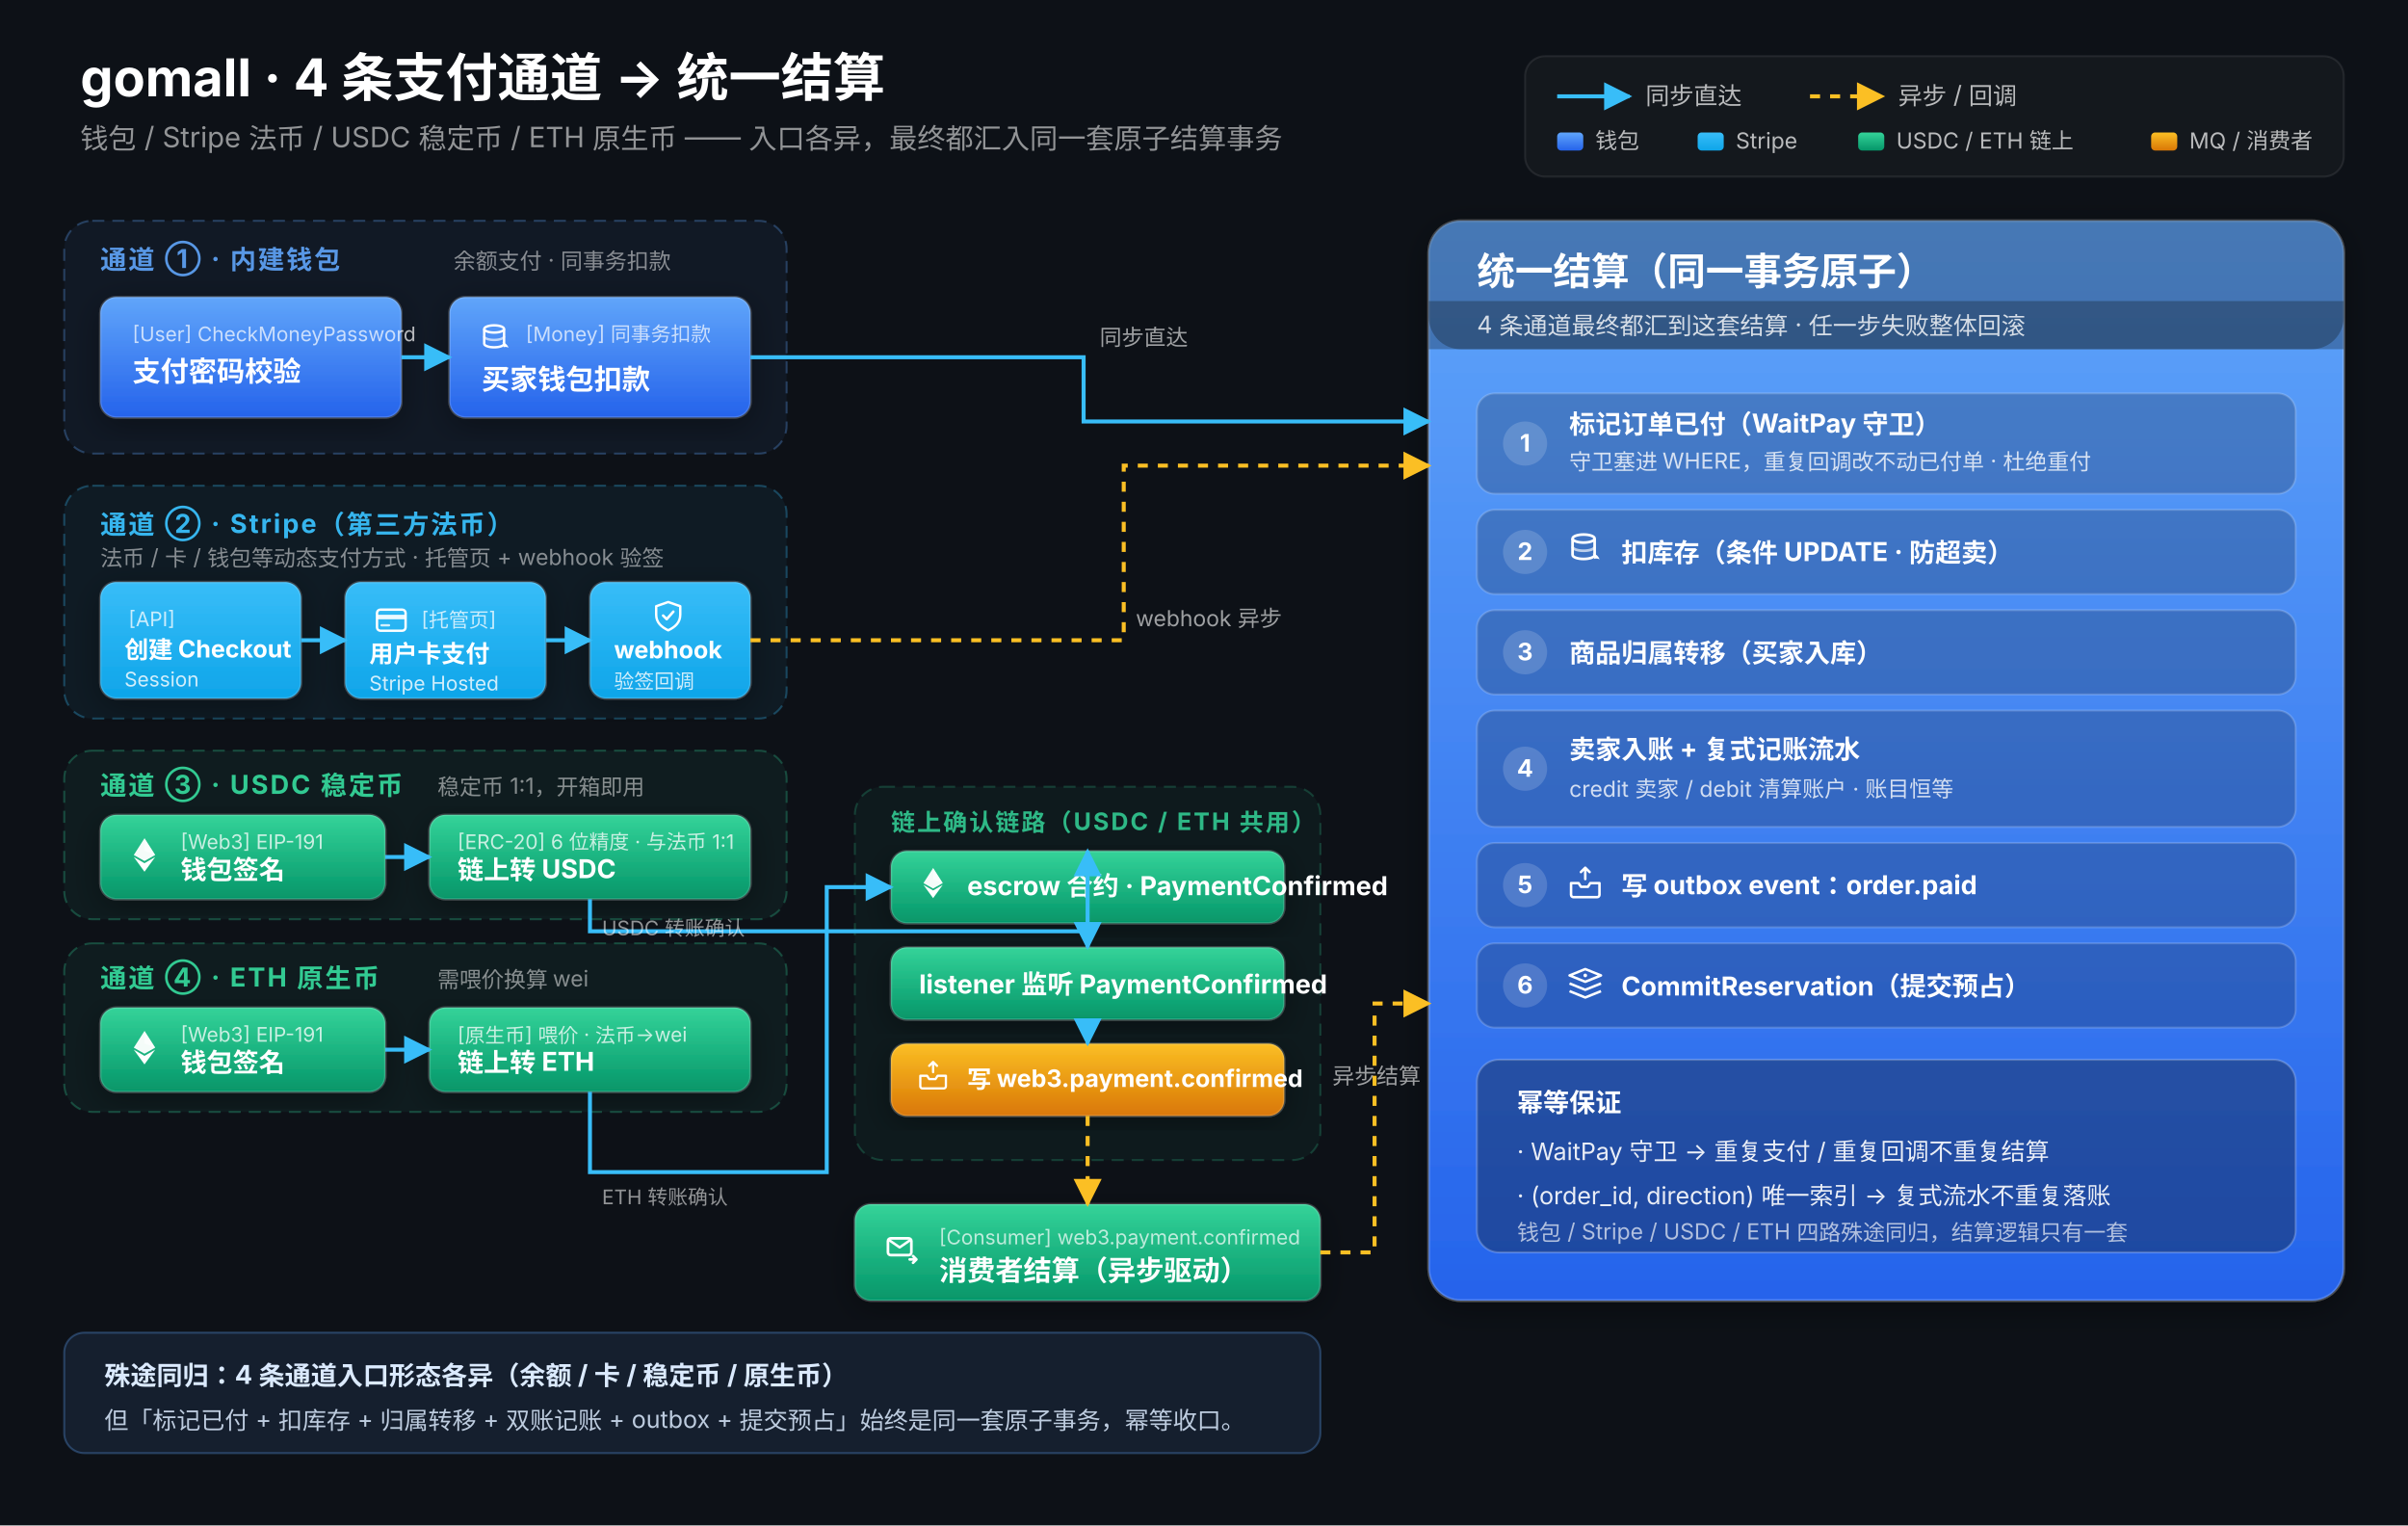
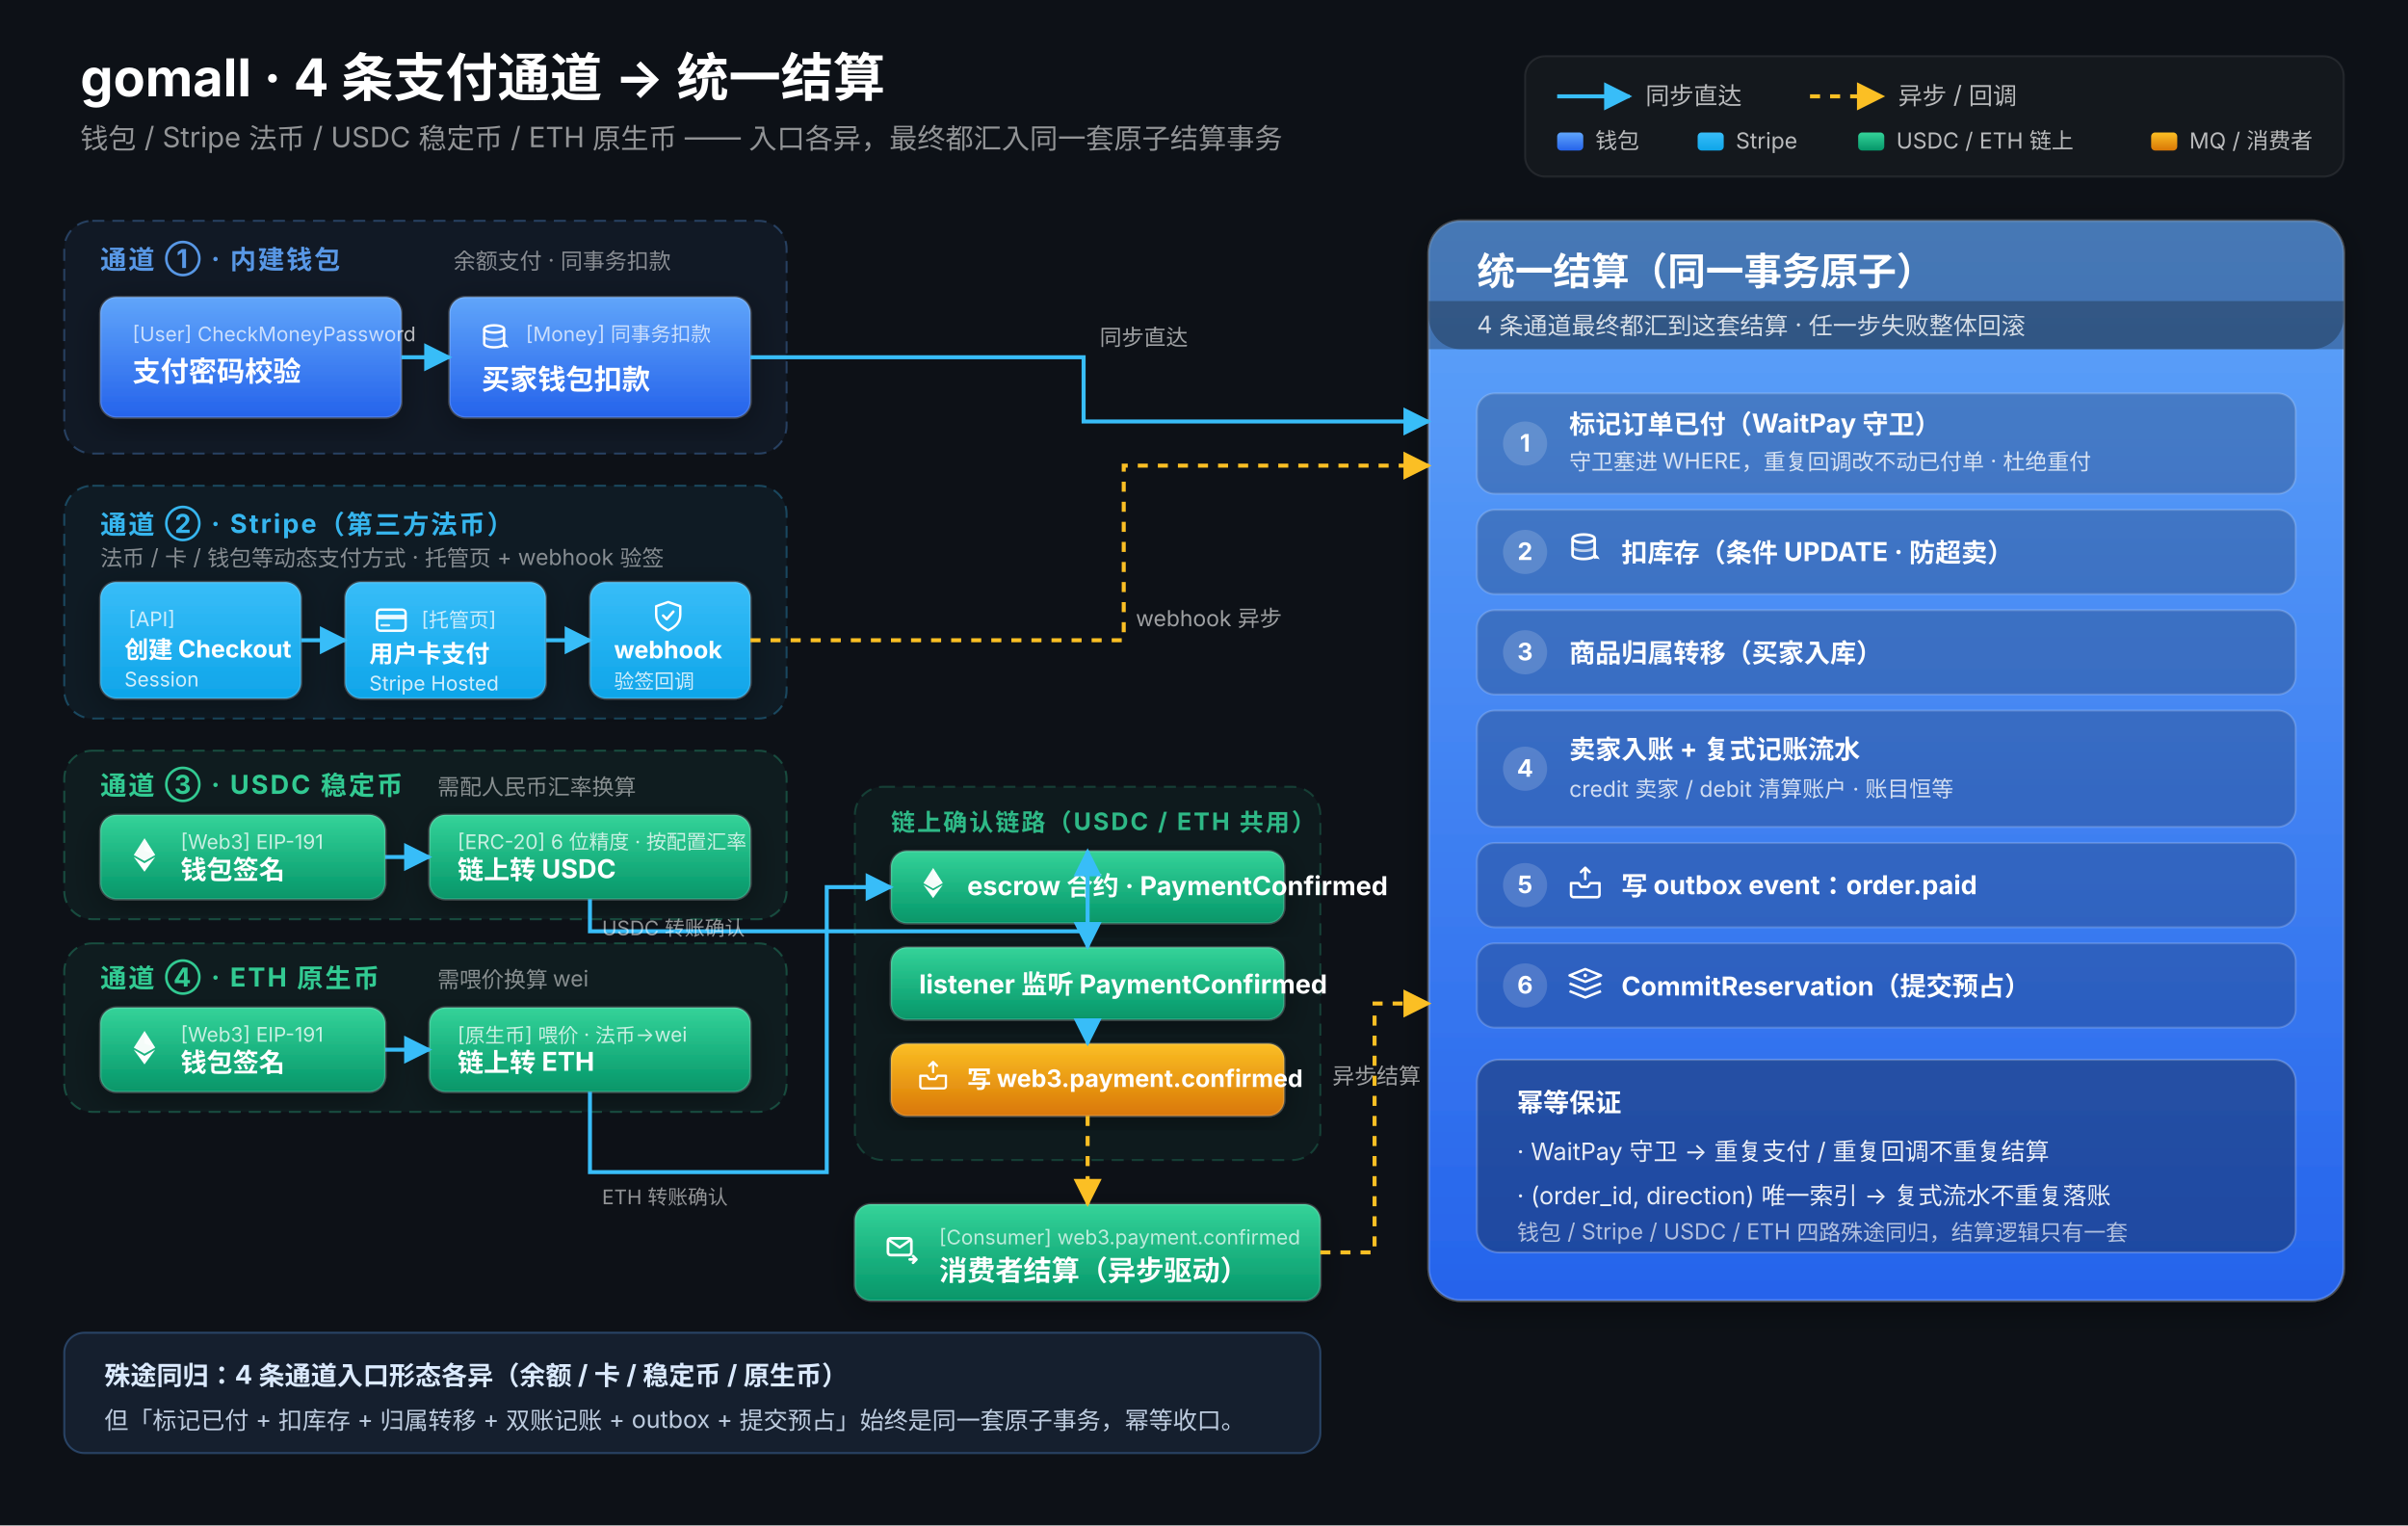
<svg xmlns="http://www.w3.org/2000/svg" viewBox="0 0 1200 760" font-family="'Inter','SF Pro Display','Segoe UI',system-ui,sans-serif">
  <defs>
    <linearGradient id="gClient" x1="0" y1="0" x2="0" y2="1">
      <stop offset="0" stop-color="#f472b6" />
      <stop offset="1" stop-color="#a855f7" />
    </linearGradient>
    <linearGradient id="gGate" x1="0" y1="0" x2="0" y2="1">
      <stop offset="0" stop-color="#38bdf8" />
      <stop offset="1" stop-color="#0ea5e9" />
    </linearGradient>
    <linearGradient id="gTrade" x1="0" y1="0" x2="0" y2="1">
      <stop offset="0" stop-color="#60a5fa" />
      <stop offset="1" stop-color="#2563eb" />
    </linearGradient>
    <linearGradient id="gProduct" x1="0" y1="0" x2="0" y2="1">
      <stop offset="0" stop-color="#2dd4bf" />
      <stop offset="1" stop-color="#0d9488" />
    </linearGradient>
    <linearGradient id="gPromo" x1="0" y1="0" x2="0" y2="1">
      <stop offset="0" stop-color="#fb923c" />
      <stop offset="1" stop-color="#ea580c" />
    </linearGradient>
    <linearGradient id="gUser" x1="0" y1="0" x2="0" y2="1">
      <stop offset="0" stop-color="#c084fc" />
      <stop offset="1" stop-color="#9333ea" />
    </linearGradient>
    <linearGradient id="gData" x1="0" y1="0" x2="0" y2="1">
      <stop offset="0" stop-color="#34d399" />
      <stop offset="1" stop-color="#059669" />
    </linearGradient>
    <linearGradient id="gMQ" x1="0" y1="0" x2="0" y2="1">
      <stop offset="0" stop-color="#fbbf24" />
      <stop offset="1" stop-color="#d97706" />
    </linearGradient>
    <filter id="shadow" x="-20%" y="-20%" width="140%" height="140%">
      <feDropShadow dx="0" dy="4" stdDeviation="8" flood-color="#000000" flood-opacity="0.35" />
    </filter>
    <filter id="glow" x="-50%" y="-50%" width="200%" height="200%">
      <feGaussianBlur stdDeviation="6" result="b" />
      <feMerge>
        <feMergeNode in="b" />
        <feMergeNode in="SourceGraphic" />
      </feMerge>
    </filter>
    <marker id="arrow" viewBox="0 0 10 10" refX="9" refY="5" markerWidth="7" markerHeight="7" orient="auto-start-reverse">
      <path d="M0,0 L10,5 L0,10 z" fill="#38bdf8" />
    </marker>
    <marker id="arrowA" viewBox="0 0 10 10" refX="9" refY="5" markerWidth="7" markerHeight="7" orient="auto-start-reverse">
      <path d="M0,0 L10,5 L0,10 z" fill="#fbbf24" />
    </marker>
    <symbol id="ic-mysql" viewBox="0 0 24 24">
      <g fill="none" stroke="#ffffff" stroke-width="1.6" stroke-linejoin="round">
        <ellipse cx="11" cy="5.2" rx="6.6" ry="2.4" />
        <path d="M4.4 5.2 V15 c0 1.33 2.96 2.4 6.6 2.4 s6.6-1.07 6.6-2.4 V5.2" />
        <path d="M4.4 10.1 c0 1.33 2.96 2.4 6.6 2.4 s6.6-1.07 6.6-2.4" stroke-opacity="0.65" />
      </g>
      <path d="M16.4 14.2 c2.2 0.2 3.4 1.6 4.2 3.4 c-1.7-0.7-2.6-0.5-3.4-0.2 c0.5-1.1 0.1-2.2-0.8-3.2 z" fill="#ffffff" />
    </symbol>
    <symbol id="ic-redis" viewBox="0 0 24 24">
      <g fill="none" stroke="#ffffff" stroke-width="1.5" stroke-linejoin="round">
        <path d="M2.6 7.2 L12 3.4 L21.4 7.2 L12 11 Z" />
        <path d="M2.6 12 L12 15.8 L21.4 12" />
        <path d="M2.6 16.6 L12 20.4 L21.4 16.6" />
      </g>
      <circle cx="12" cy="7.2" r="1.1" fill="#ffffff" />
    </symbol>
    <symbol id="ic-rabbitmq" viewBox="0 0 24 24">
      <rect x="3" y="6" width="14" height="10" rx="1.6" fill="none" stroke="#ffffff" stroke-width="1.6" />
      <path d="M3.6 7 L10 11.4 L16.4 7" fill="none" stroke="#ffffff" stroke-width="1.5" stroke-linejoin="round" />
      <path d="M16 18.6 h4 m0 0 l-2-2 m2 2 l-2 2" fill="none" stroke="#ffffff" stroke-width="1.6" stroke-linecap="round" stroke-linejoin="round" />
    </symbol>
    <symbol id="ic-es" viewBox="0 0 24 24">
      <circle cx="10" cy="10" r="6" fill="none" stroke="#ffffff" stroke-width="1.7" />
      <path d="M14.6 14.6 L20 20" stroke="#ffffff" stroke-width="2" stroke-linecap="round" />
      <path d="M7.4 10 h5.2 M10 7.4 v5.2" stroke="#ffffff" stroke-width="1.3" stroke-opacity="0.7" />
    </symbol>
    <symbol id="ic-milvus" viewBox="0 0 24 24">
      <g stroke="#ffffff" stroke-width="1.3" stroke-opacity="0.7">
        <path d="M6 7 L12 12 M18 6 L12 12 M5 17 L12 12 M17 17 L12 12" />
      </g>
      <g fill="#ffffff">
        <circle cx="6" cy="7" r="1.7" />
        <circle cx="18" cy="6" r="1.7" />
        <circle cx="5" cy="17" r="1.7" />
        <circle cx="17" cy="17" r="1.7" />
        <circle cx="12" cy="12" r="2.2" />
      </g>
    </symbol>
    <symbol id="ic-web3" viewBox="0 0 24 24">
      <g fill="#ffffff">
        <path d="M12 2 L18.4 12 L12 15.6 L5.6 12 Z" fill-opacity="0.95" />
        <path d="M12 2 L18.4 12 L12 9.4 Z" fill-opacity="0.6" />
        <path d="M12 16.9 L18.4 13.2 L12 22 L5.6 13.2 Z" />
      </g>
    </symbol>
    <symbol id="ic-web" viewBox="0 0 24 24">
      <rect x="3" y="4.5" width="18" height="15" rx="1.8" fill="none" stroke="#ffffff" stroke-width="1.6" />
      <path d="M3 8.6 H21" stroke="#ffffff" stroke-width="1.6" />
      <g fill="#ffffff">
        <circle cx="5.6" cy="6.5" r="0.8" />
        <circle cx="8" cy="6.5" r="0.8" />
      </g>
    </symbol>
    <symbol id="ic-mobile" viewBox="0 0 24 24">
      <rect x="7" y="3" width="10" height="18" rx="2.2" fill="none" stroke="#ffffff" stroke-width="1.6" />
      <path d="M10.4 18 h3.2" stroke="#ffffff" stroke-width="1.6" stroke-linecap="round" />
    </symbol>
    <symbol id="ic-gateway" viewBox="0 0 24 24">
      <path d="M12 2.6 L20 5.4 V11 c0 5.2-3.4 8.2-8 10.4 C7.4 19.2 4 16.2 4 11 V5.4 Z" fill="none" stroke="#ffffff" stroke-width="1.6" stroke-linejoin="round" />
      <path d="M8.6 11.6 L11 14 L15.4 9" fill="none" stroke="#ffffff" stroke-width="1.7" stroke-linecap="round" stroke-linejoin="round" />
    </symbol>
    <symbol id="ic-outbox" viewBox="0 0 24 24">
      <path d="M3.5 12 H8 l1.4 2.2 h4.2 L15 12 h5.5 V19 a1.4 1.4 0 0 1-1.4 1.4 H4.9 A1.4 1.4 0 0 1 3.5 19 Z" fill="none" stroke="#ffffff" stroke-width="1.5" stroke-linejoin="round" />
      <path d="M12 9.6 V2.8 m0 0 L9.4 5.4 M12 2.8 l2.6 2.6" fill="none" stroke="#ffffff" stroke-width="1.5" stroke-linecap="round" stroke-linejoin="round" />
    </symbol>
    <symbol id="ic-card" viewBox="0 0 24 24">
      <rect x="2.5" y="5" width="19" height="14" rx="2.2" fill="none" stroke="#ffffff" stroke-width="1.6" />
      <rect x="2.5" y="8.4" width="19" height="3" fill="#ffffff" fill-opacity="0.9" />
      <path d="M5.5 15.4 h5" stroke="#ffffff" stroke-width="1.5" stroke-linecap="round" stroke-opacity="0.8" />
    </symbol>
  </defs>
  <rect x="0" y="0" width="1200" height="760" fill="#0d1117" />
  <g>
    <text x="40" y="48" fill="#ffffff" font-size="26" font-weight="700">gomall · 4 条支付通道 → 统一结算</text>
    <text x="40" y="74" fill="rgba(255,255,255,0.55)" font-size="14">
      钱包 / Stripe 法币 / USDC 稳定币 / ETH 原生币 —— 入口各异，最终都汇入同一套原子结算事务
    </text>
  </g>
  <g transform="translate(760,28)">
    <rect x="0" y="0" width="408" height="60" rx="10" fill="rgba(255,255,255,0.03)" stroke="rgba(255,255,255,0.08)" />
    <line x1="16" y1="20" x2="52" y2="20" stroke="#38bdf8" stroke-width="2" marker-end="url(#arrow)" />
    <text x="60" y="24" fill="rgba(255,255,255,0.7)" font-size="12">同步直达</text>
    <line x1="142" y1="20" x2="178" y2="20" stroke="#fbbf24" stroke-width="2" stroke-dasharray="5,5" marker-end="url(#arrowA)" />
    <text x="186" y="24" fill="rgba(255,255,255,0.7)" font-size="12">异步 / 回调</text>
    <rect x="16" y="38" width="13" height="9" rx="2" fill="url(#gTrade)" />
    <text x="35" y="46" fill="rgba(255,255,255,0.7)" font-size="11">钱包</text>
    <rect x="86" y="38" width="13" height="9" rx="2" fill="url(#gGate)" />
    <text x="105" y="46" fill="rgba(255,255,255,0.7)" font-size="11">Stripe</text>
    <rect x="166" y="38" width="13" height="9" rx="2" fill="url(#gData)" />
    <text x="185" y="46" fill="rgba(255,255,255,0.7)" font-size="11">USDC / ETH 链上</text>
    <rect x="312" y="38" width="13" height="9" rx="2" fill="url(#gMQ)" />
    <text x="331" y="46" fill="rgba(255,255,255,0.7)" font-size="11">MQ / 消费者</text>
  </g>
  <g>
    <rect x="32" y="110" width="360" height="116" rx="14" fill="rgba(96,165,250,0.06)" stroke="rgba(96,165,250,0.30)" stroke-dasharray="6,4" />
    <text x="50" y="134" fill="rgba(96,165,250,0.9)" font-size="13" font-weight="700" letter-spacing="1">通道 ① · 内建钱包</text>
    <text x="226" y="134" fill="rgba(255,255,255,0.5)" font-size="11">余额支付 · 同事务扣款</text>
    <g>
      <rect x="50" y="148" width="150" height="60" rx="8" fill="url(#gTrade)" stroke="rgba(255,255,255,0.16)" stroke-width="1.2" filter="url(#shadow)" />
      <text x="66" y="170" fill="rgba(255,255,255,0.7)" font-size="10">[User] CheckMoneyPassword</text>
      <text x="66" y="190" fill="#fff" font-size="14" font-weight="700">支付密码校验</text>
    </g>
    <g>
      <rect x="224" y="148" width="150" height="60" rx="8" fill="url(#gTrade)" stroke="rgba(255,255,255,0.16)" stroke-width="1.2" filter="url(#shadow)" />
      <use href="#ic-mysql" x="238" y="160" width="18" height="18" />
      <text x="262" y="170" fill="rgba(255,255,255,0.7)" font-size="10">[Money] 同事务扣款</text>
      <text x="240" y="194" fill="#fff" font-size="14" font-weight="700">买家钱包扣款</text>
    </g>
    <line x1="200" y1="178" x2="224" y2="178" fill="none" stroke="#38bdf8" stroke-width="2" marker-end="url(#arrow)" />
  </g>
  <g>
    <rect x="32" y="242" width="360" height="116" rx="14" fill="rgba(56,189,248,0.06)" stroke="rgba(56,189,248,0.30)" stroke-dasharray="6,4" />
    <text x="50" y="266" fill="rgba(56,189,248,0.95)" font-size="13" font-weight="700" letter-spacing="1">通道 ② · Stripe（第三方法币）</text>
    <text x="50" y="282" fill="rgba(255,255,255,0.5)" font-size="11">法币 / 卡 / 钱包等动态支付方式 · 托管页 + webhook 验签</text>
    <g>
      <rect x="50" y="290" width="100" height="58" rx="8" fill="url(#gGate)" stroke="rgba(255,255,255,0.16)" stroke-width="1.2" filter="url(#shadow)" />
      <text x="64" y="312" fill="rgba(255,255,255,0.75)" font-size="10">[API]</text>
      <text x="62" y="328" fill="#fff" font-size="12" font-weight="700">创建 Checkout</text>
      <text x="62" y="342" fill="rgba(255,255,255,0.8)" font-size="10">Session</text>
    </g>
    <g>
      <rect x="172" y="290" width="100" height="58" rx="8" fill="url(#gGate)" stroke="rgba(255,255,255,0.16)" stroke-width="1.2" filter="url(#shadow)" />
      <use href="#ic-card" x="186" y="300" width="18" height="18" />
      <text x="210" y="312" fill="rgba(255,255,255,0.75)" font-size="10">[托管页]</text>
      <text x="184" y="330" fill="#fff" font-size="12" font-weight="700">用户卡支付</text>
      <text x="184" y="344" fill="rgba(255,255,255,0.8)" font-size="10">Stripe Hosted</text>
    </g>
    <g>
      <rect x="294" y="290" width="80" height="58" rx="8" fill="url(#gGate)" stroke="rgba(255,255,255,0.16)" stroke-width="1.2" filter="url(#shadow)" />
      <use href="#ic-gateway" x="324" y="298" width="18" height="18" />
      <text x="306" y="328" fill="#fff" font-size="12" font-weight="700">webhook</text>
      <text x="306" y="343" fill="rgba(255,255,255,0.8)" font-size="10">验签回调</text>
    </g>
    <g fill="none" stroke="#38bdf8" stroke-width="2">
      <line x1="150" y1="319" x2="172" y2="319" marker-end="url(#arrow)" />
      <line x1="272" y1="319" x2="294" y2="319" marker-end="url(#arrow)" />
    </g>
  </g>
  <g>
    <rect x="32" y="374" width="360" height="84" rx="14" fill="rgba(52,211,153,0.06)" stroke="rgba(52,211,153,0.28)" stroke-dasharray="6,4" />
    <text x="50" y="396" fill="rgba(52,211,153,0.95)" font-size="13" font-weight="700" letter-spacing="1">通道 ③ · USDC 稳定币</text>
-     <text x="218" y="396" fill="rgba(255,255,255,0.5)" font-size="11">稳定币 1:1，开箱即用</text>
+     <text x="218" y="396" fill="rgba(255,255,255,0.5)" font-size="11">需配人民币汇率换算</text>
    <g>
      <rect x="50" y="406" width="142" height="42" rx="8" fill="url(#gData)" stroke="rgba(255,255,255,0.16)" stroke-width="1.2" filter="url(#shadow)" />
      <use href="#ic-web3" x="62" y="416" width="20" height="20" />
      <text x="90" y="423" fill="rgba(255,255,255,0.75)" font-size="10">[Web3] EIP-191</text>
      <text x="90" y="438" fill="#fff" font-size="13" font-weight="700">钱包签名</text>
    </g>
    <g>
      <rect x="214" y="406" width="160" height="42" rx="8" fill="url(#gData)" stroke="rgba(255,255,255,0.16)" stroke-width="1.2" filter="url(#shadow)" />
-       <text x="228" y="423" fill="rgba(255,255,255,0.75)" font-size="10">[ERC-20] 6 位精度 · 与法币 1:1</text>
+       <text x="228" y="423" fill="rgba(255,255,255,0.75)" font-size="10">[ERC-20] 6 位精度 · 按配置汇率</text>
      <text x="228" y="438" fill="#fff" font-size="13" font-weight="700">链上转 USDC</text>
    </g>
    <line x1="192" y1="427" x2="214" y2="427" fill="none" stroke="#38bdf8" stroke-width="2" marker-end="url(#arrow)" />
  </g>
  <g>
    <rect x="32" y="470" width="360" height="84" rx="14" fill="rgba(52,211,153,0.06)" stroke="rgba(52,211,153,0.28)" stroke-dasharray="6,4" />
    <text x="50" y="492" fill="rgba(52,211,153,0.95)" font-size="13" font-weight="700" letter-spacing="1">通道 ④ · ETH 原生币</text>
    <text x="218" y="492" fill="rgba(255,255,255,0.5)" font-size="11">需喂价换算 wei</text>
    <g>
      <rect x="50" y="502" width="142" height="42" rx="8" fill="url(#gData)" stroke="rgba(255,255,255,0.16)" stroke-width="1.2" filter="url(#shadow)" />
      <use href="#ic-web3" x="62" y="512" width="20" height="20" />
      <text x="90" y="519" fill="rgba(255,255,255,0.75)" font-size="10">[Web3] EIP-191</text>
      <text x="90" y="534" fill="#fff" font-size="13" font-weight="700">钱包签名</text>
    </g>
    <g>
      <rect x="214" y="502" width="160" height="42" rx="8" fill="url(#gData)" stroke="rgba(255,255,255,0.16)" stroke-width="1.2" filter="url(#shadow)" />
      <text x="228" y="519" fill="rgba(255,255,255,0.75)" font-size="10">[原生币] 喂价 · 法币→wei</text>
      <text x="228" y="534" fill="#fff" font-size="13" font-weight="700">链上转 ETH</text>
    </g>
    <line x1="192" y1="523" x2="214" y2="523" fill="none" stroke="#38bdf8" stroke-width="2" marker-end="url(#arrow)" />
  </g>
  <g>
    <rect x="426" y="392" width="232" height="186" rx="14" fill="rgba(52,211,153,0.05)" stroke="rgba(52,211,153,0.22)" stroke-dasharray="6,4" />
    <text x="444" y="414" fill="rgba(52,211,153,0.85)" font-size="12" font-weight="700" letter-spacing="1">链上确认链路（USDC / ETH 共用）</text>
    <g>
      <rect x="444" y="424" width="196" height="36" rx="8" fill="url(#gData)" stroke="rgba(255,255,255,0.16)" stroke-width="1.2" filter="url(#shadow)" />
      <use href="#ic-web3" x="456" y="431" width="18" height="18" />
      <text x="482" y="446" fill="#fff" font-size="13" font-weight="700">escrow 合约 · PaymentConfirmed</text>
    </g>
    <g>
      <rect x="444" y="472" width="196" height="36" rx="8" fill="url(#gData)" stroke="rgba(255,255,255,0.16)" stroke-width="1.2" filter="url(#shadow)" />
      <text x="458" y="495" fill="#fff" font-size="13" font-weight="700">listener 监听 PaymentConfirmed</text>
    </g>
    <g>
      <rect x="444" y="520" width="196" height="36" rx="8" fill="url(#gMQ)" stroke="rgba(255,255,255,0.16)" stroke-width="1.2" filter="url(#shadow)" />
      <use href="#ic-outbox" x="456" y="527" width="18" height="18" />
      <text x="482" y="542" fill="#fff" font-size="12" font-weight="700">写 web3.payment.confirmed</text>
    </g>
    <g fill="none" stroke="#38bdf8" stroke-width="2">
      <line x1="542" y1="460" x2="542" y2="472" marker-end="url(#arrow)" />
      <line x1="542" y1="508" x2="542" y2="520" marker-end="url(#arrow)" />
    </g>
  </g>
  <g>
    <rect x="426" y="600" width="232" height="48" rx="8" fill="url(#gData)" stroke="rgba(255,255,255,0.16)" stroke-width="1.2" filter="url(#shadow)" />
    <use href="#ic-rabbitmq" x="440" y="612" width="20" height="20" />
    <text x="468" y="620" fill="rgba(255,255,255,0.7)" font-size="10">[Consumer] web3.payment.confirmed</text>
    <text x="468" y="638" fill="#fff" font-size="14" font-weight="700">消费者结算（异步驱动）</text>
  </g>
  <g>
    <rect x="712" y="110" width="456" height="538" rx="16" fill="url(#gTrade)" stroke="rgba(255,255,255,0.20)" stroke-width="1.4" filter="url(#shadow)" />
    <rect x="712" y="110" width="456" height="64" rx="16" fill="rgba(13,17,23,0.30)" />
    <rect x="712" y="150" width="456" height="24" fill="rgba(13,17,23,0.30)" />
    <text x="736" y="142" fill="#ffffff" font-size="19" font-weight="700">统一结算（同一事务原子）</text>
    <text x="736" y="166" fill="rgba(255,255,255,0.8)" font-size="12">4 条通道最终都汇到这套结算 · 任一步失败整体回滚</text>
    <g font-size="13" fill="#ffffff">
      <g>
        <rect x="736" y="196" width="408" height="50" rx="9" fill="rgba(13,17,23,0.22)" stroke="rgba(255,255,255,0.18)" />
        <circle cx="760" cy="221" r="11" fill="rgba(255,255,255,0.16)" />
        <text x="760" y="225" fill="#fff" font-size="12" font-weight="700" text-anchor="middle">1</text>
        <text x="782" y="216" font-weight="700">标记订单已付（WaitPay 守卫）</text>
        <text x="782" y="234" fill="rgba(255,255,255,0.78)" font-size="11">守卫塞进 WHERE，重复回调改不动已付单 · 杜绝重付</text>
      </g>
      <g>
        <rect x="736" y="254" width="408" height="42" rx="9" fill="rgba(13,17,23,0.22)" stroke="rgba(255,255,255,0.18)" />
        <circle cx="760" cy="275" r="11" fill="rgba(255,255,255,0.16)" />
        <text x="760" y="279" fill="#fff" font-size="12" font-weight="700" text-anchor="middle">2</text>
        <use href="#ic-mysql" x="780" y="264" width="20" height="20" />
        <text x="808" y="280" font-weight="700">扣库存（条件 UPDATE · 防超卖）</text>
      </g>
      <g>
        <rect x="736" y="304" width="408" height="42" rx="9" fill="rgba(13,17,23,0.22)" stroke="rgba(255,255,255,0.18)" />
        <circle cx="760" cy="325" r="11" fill="rgba(255,255,255,0.16)" />
        <text x="760" y="329" fill="#fff" font-size="12" font-weight="700" text-anchor="middle">3</text>
        <text x="782" y="330" font-weight="700">商品归属转移（买家入库）</text>
      </g>
      <g>
        <rect x="736" y="354" width="408" height="58" rx="9" fill="rgba(13,17,23,0.22)" stroke="rgba(255,255,255,0.18)" />
        <circle cx="760" cy="383" r="11" fill="rgba(255,255,255,0.16)" />
        <text x="760" y="387" fill="#fff" font-size="12" font-weight="700" text-anchor="middle">4</text>
        <text x="782" y="378" font-weight="700">卖家入账 + 复式记账流水</text>
        <text x="782" y="397" fill="rgba(255,255,255,0.78)" font-size="11">credit 卖家 / debit 清算账户 · 账目恒等</text>
      </g>
      <g>
        <rect x="736" y="420" width="408" height="42" rx="9" fill="rgba(13,17,23,0.22)" stroke="rgba(255,255,255,0.18)" />
        <circle cx="760" cy="441" r="11" fill="rgba(255,255,255,0.16)" />
        <text x="760" y="445" fill="#fff" font-size="12" font-weight="700" text-anchor="middle">5</text>
        <use href="#ic-outbox" x="780" y="430" width="20" height="20" />
        <text x="808" y="446" font-weight="700">写 outbox event：order.paid</text>
      </g>
      <g>
        <rect x="736" y="470" width="408" height="42" rx="9" fill="rgba(13,17,23,0.22)" stroke="rgba(255,255,255,0.18)" />
        <circle cx="760" cy="491" r="11" fill="rgba(255,255,255,0.16)" />
        <text x="760" y="495" fill="#fff" font-size="12" font-weight="700" text-anchor="middle">6</text>
        <use href="#ic-redis" x="780" y="480" width="20" height="20" />
        <text x="808" y="496" font-weight="700">CommitReservation（提交预占）</text>
      </g>
    </g>
    <g>
      <rect x="736" y="528" width="408" height="96" rx="11" fill="rgba(13,17,23,0.34)" stroke="rgba(255,255,255,0.22)" />
      <text x="756" y="554" fill="#ffffff" font-size="13" font-weight="700">幂等保证</text>
      <text x="756" y="578" fill="rgba(255,255,255,0.9)" font-size="12">· WaitPay 守卫 → 重复支付 / 重复回调不重复结算</text>
      <text x="756" y="600" fill="rgba(255,255,255,0.9)" font-size="12">· (order_id, direction) 唯一索引 → 复式流水不重复落账</text>
      <text x="756" y="618" fill="rgba(255,255,255,0.65)" font-size="11">钱包 / Stripe / USDC / ETH 四路殊途同归，结算逻辑只有一套</text>
    </g>
  </g>
  <g fill="none" stroke="#38bdf8" stroke-width="2">
    <path d="M374,178 L540,178 L540,210 L712,210" marker-end="url(#arrow)" />
  </g>
  <text x="548" y="172" fill="rgba(255,255,255,0.6)" font-size="11">同步直达</text>
  <g fill="none" stroke="#fbbf24" stroke-width="2" stroke-dasharray="5,5">
    <path d="M374,319 L560,319 L560,232 L712,232" marker-end="url(#arrowA)" />
  </g>
  <text x="566" y="312" fill="rgba(255,255,255,0.6)" font-size="11">webhook 异步</text>
  <g fill="none" stroke="#38bdf8" stroke-width="2">
    <path d="M294,448 L294,464 L542,464 L542,424" marker-end="url(#arrow)" />
  </g>
  <g fill="none" stroke="#38bdf8" stroke-width="2">
    <path d="M294,544 L294,584 L412,584 L412,442 L444,442" marker-end="url(#arrow)" />
  </g>
  <text x="300" y="466" fill="rgba(255,255,255,0.55)" font-size="10">USDC 转账确认</text>
  <text x="300" y="600" fill="rgba(255,255,255,0.55)" font-size="10">ETH 转账确认</text>
  <g fill="none" stroke="#fbbf24" stroke-width="2" stroke-dasharray="5,5">
    <line x1="542" y1="556" x2="542" y2="600" marker-end="url(#arrowA)" />
  </g>
  <g fill="none" stroke="#fbbf24" stroke-width="2" stroke-dasharray="5,5">
    <path d="M658,624 L685,624 L685,500 L712,500" marker-end="url(#arrowA)" />
  </g>
  <text x="664" y="540" fill="rgba(255,255,255,0.6)" font-size="11">异步结算</text>
  <g>
    <rect x="32" y="664" width="626" height="60" rx="10" fill="rgba(96,165,250,0.10)" stroke="rgba(96,165,250,0.30)" />
    <text x="52" y="690" fill="#dbeafe" font-size="13" font-weight="700">殊途同归：4 条通道入口形态各异（余额 / 卡 / 稳定币 / 原生币）</text>
    <text x="52" y="712" fill="rgba(219,234,254,0.85)" font-size="12">但「标记已付 + 扣库存 + 归属转移 + 双账记账 + outbox + 提交预占」始终是同一套原子事务，幂等收口。</text>
  </g>
</svg>
